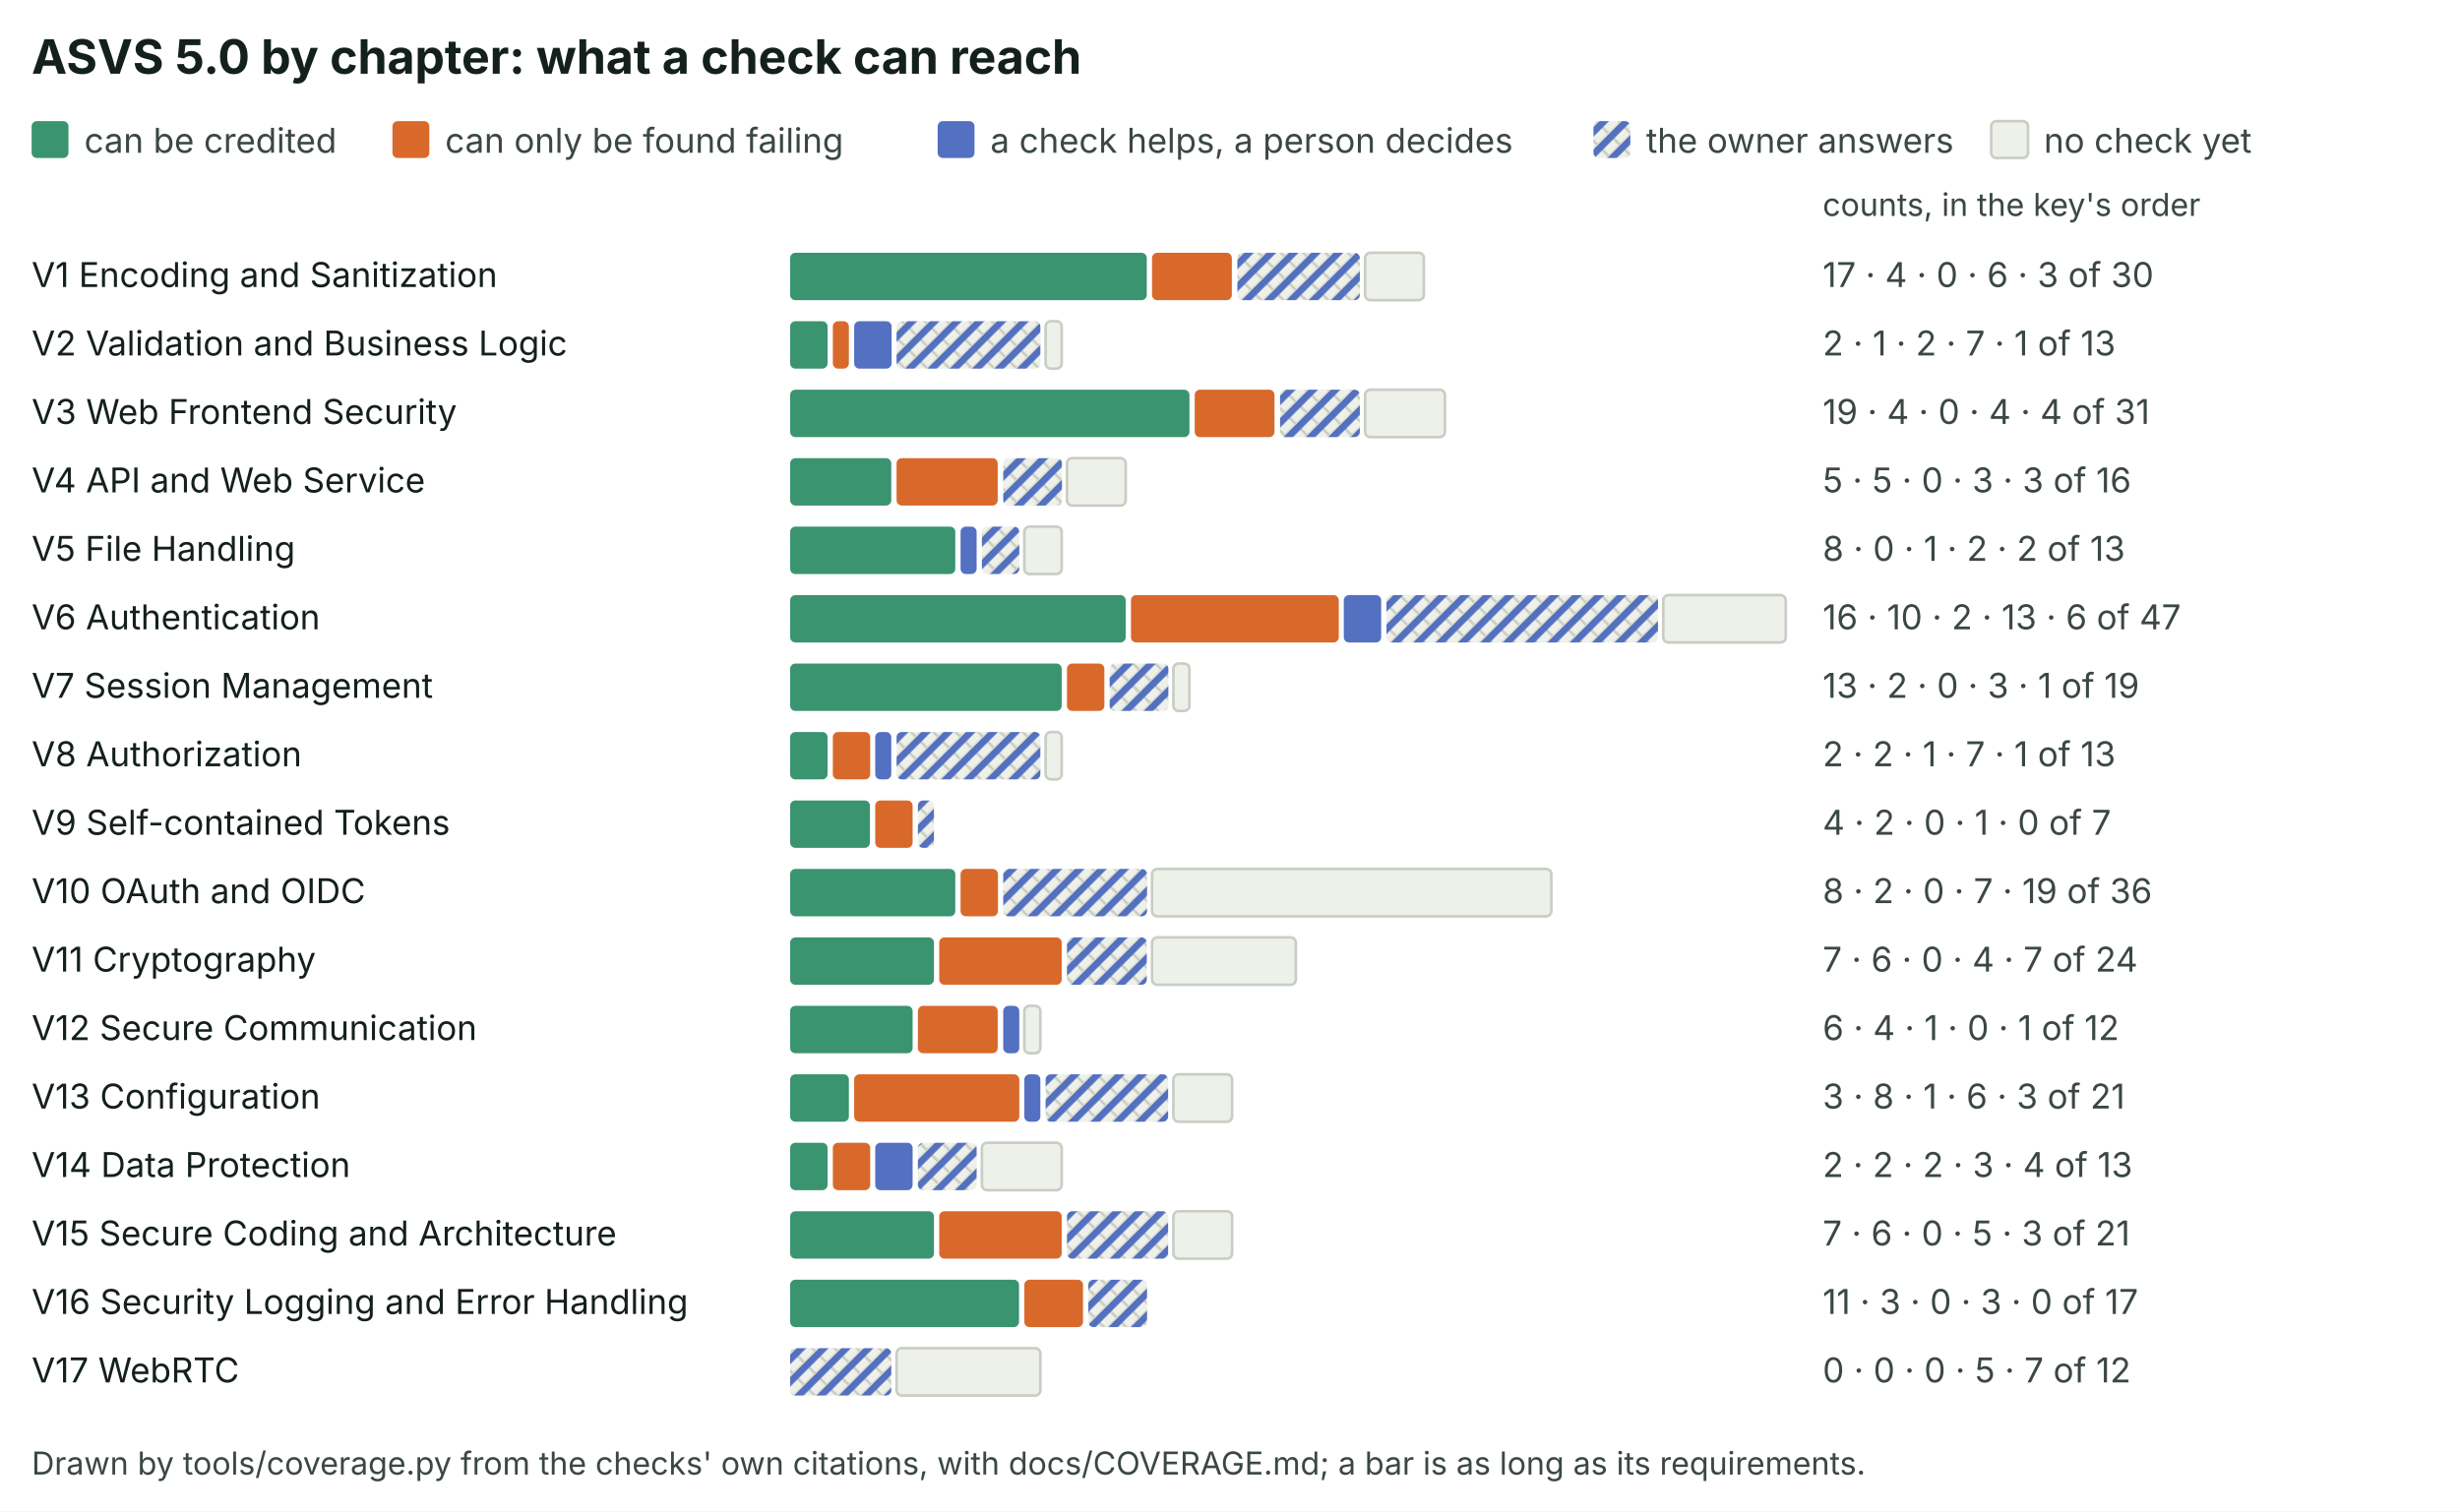
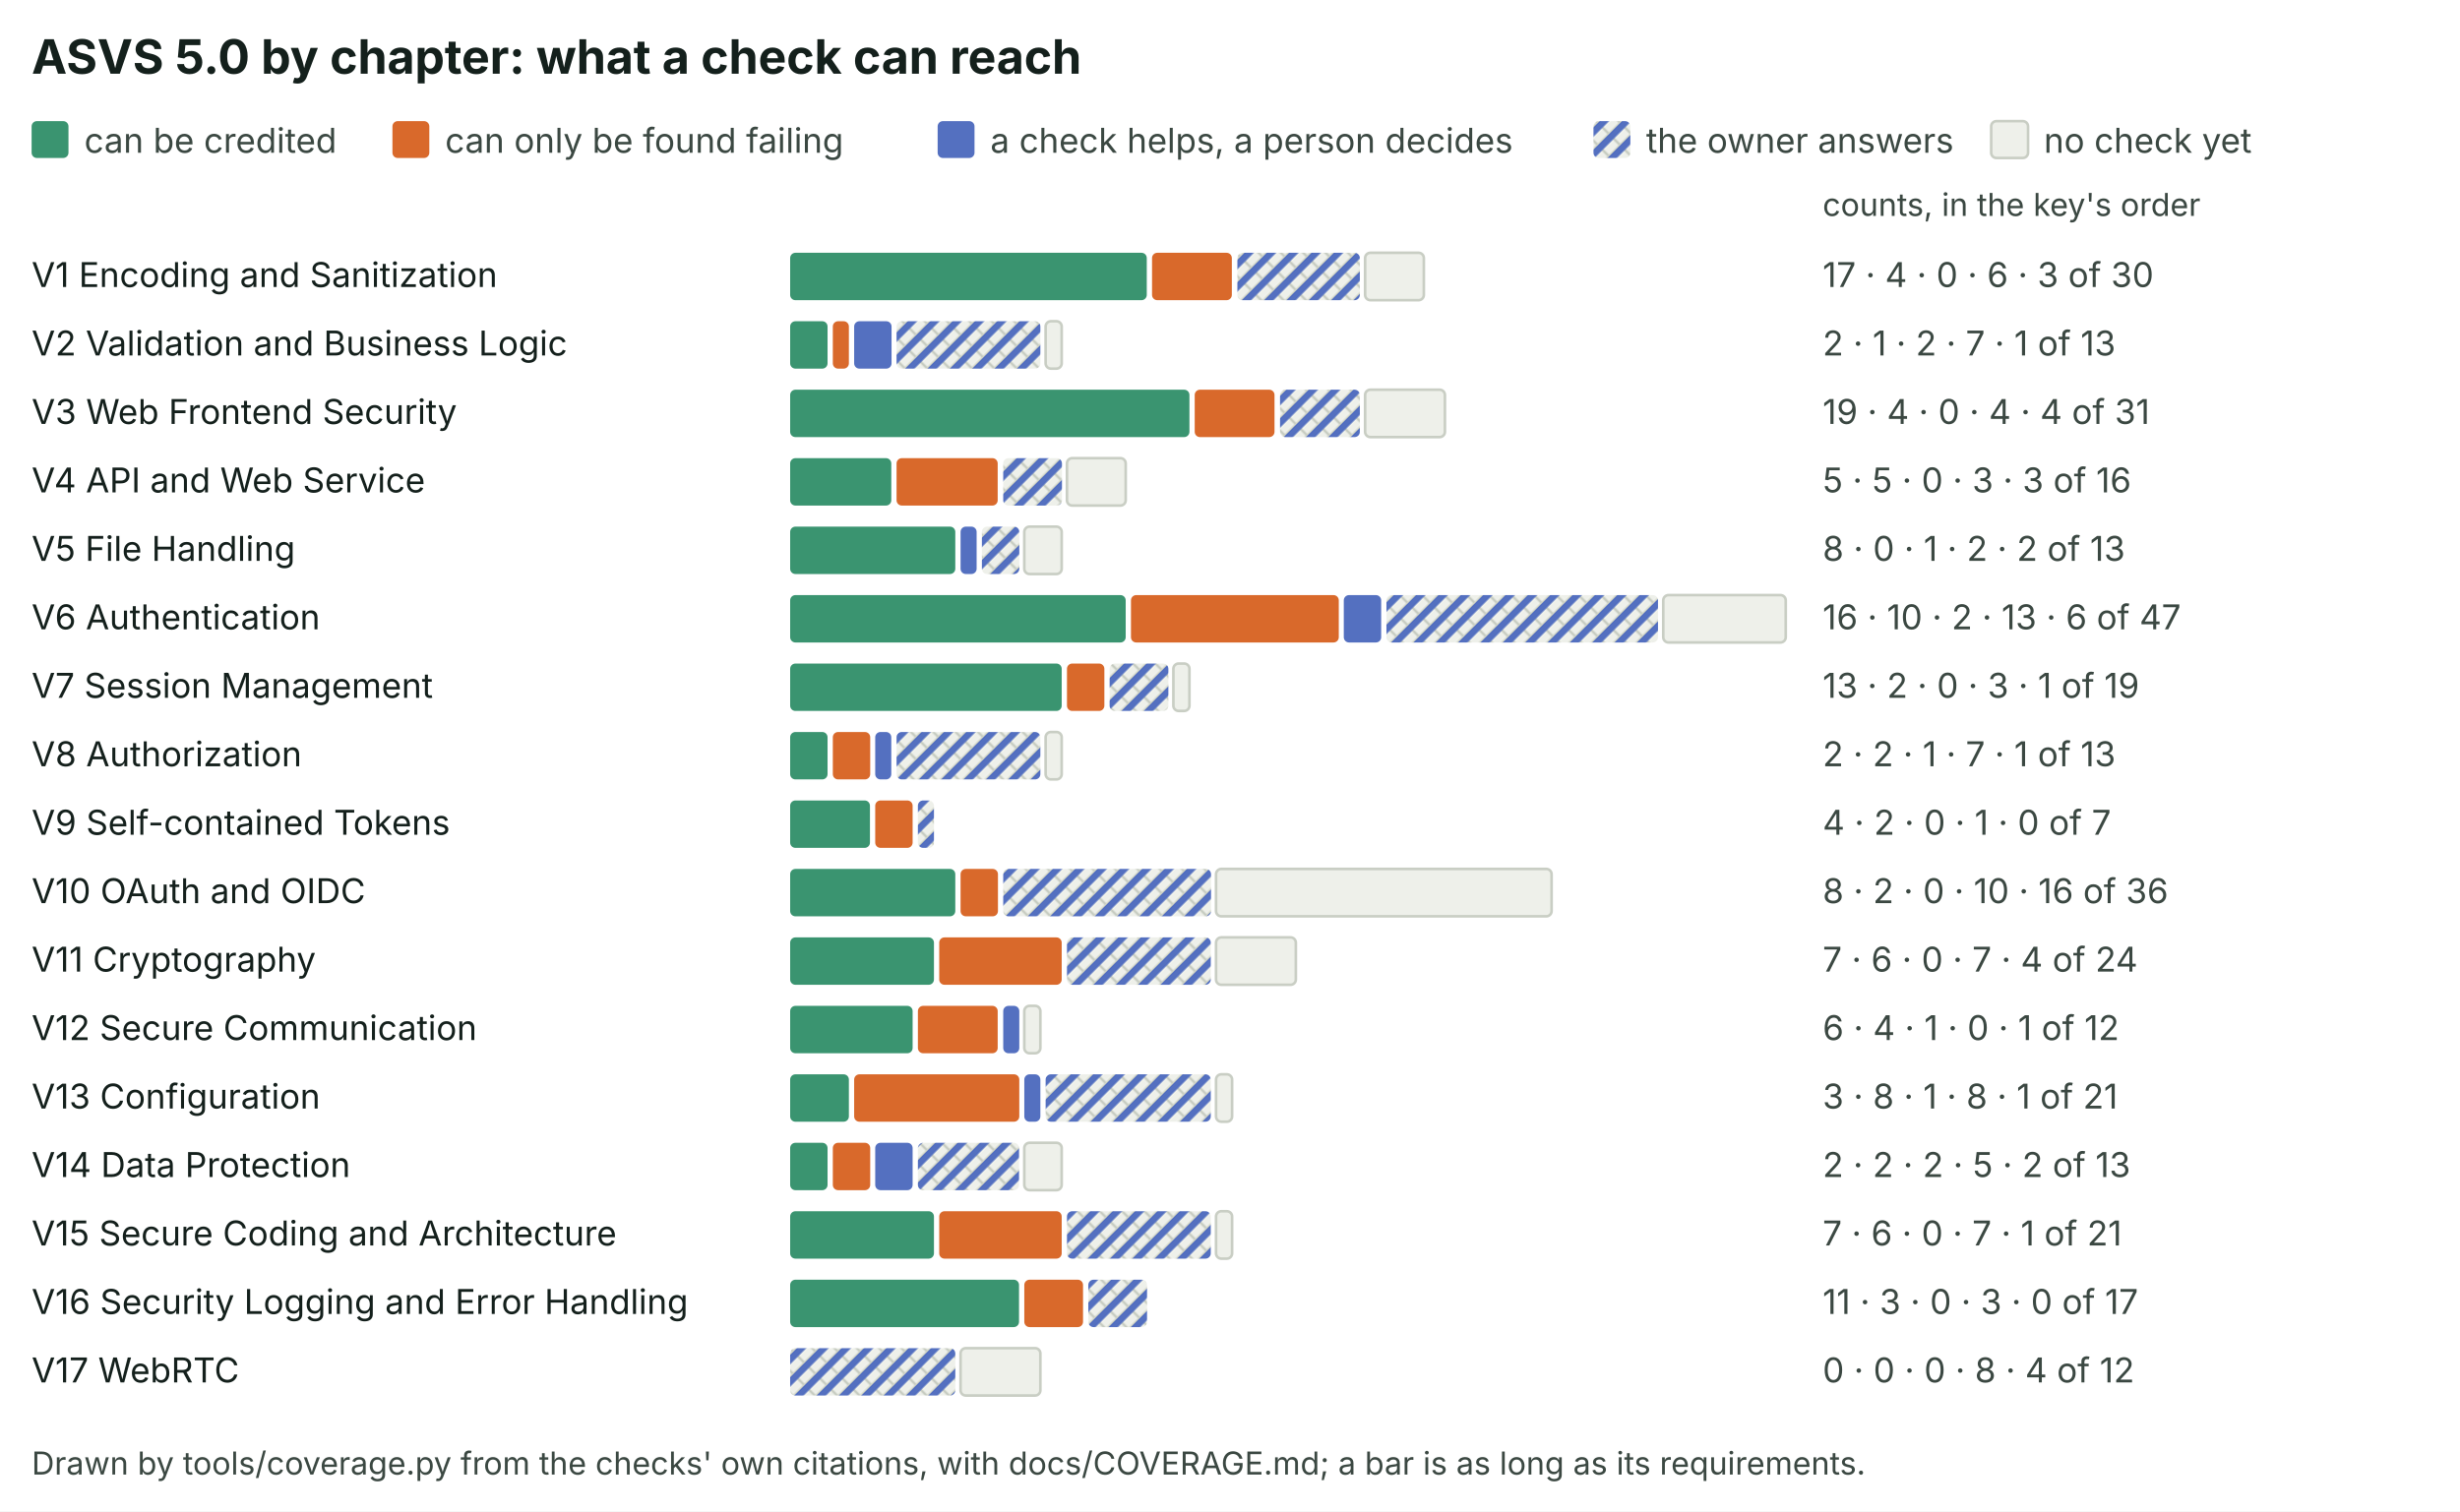
<svg xmlns="http://www.w3.org/2000/svg" viewBox="0 0 934 574" width="934" height="574" role="img" aria-labelledby="t d" font-family="Atkinson Hyperlegible, -apple-system, Segoe UI, sans-serif">
  <style>.bg{fill:#FFFFFF}.ink{fill:#14201C}.soft{fill:#3B4842}.none{fill:#EEF0EA;stroke:#C9CEC4}@media (prefers-color-scheme: dark){.bg{fill:#14201C}.ink{fill:#F3F4EF}.soft{fill:#C9CEC4}.none{fill:#182A23;stroke:#3B4842}}</style>
  <defs>
    <pattern id="owner" width="6" height="6" patternUnits="userSpaceOnUse" patternTransform="rotate(45)">
      <rect class="none" width="6" height="6" />
      <rect width="2.5" height="6" fill="#5470C0" />
    </pattern>
  </defs>
  <rect class="bg" width="934" height="574" />
  <text class="ink" x="12" y="28" font-size="18" font-weight="700">ASVS 5.0 by chapter: what a check can reach</text>
  <rect fill="#3A9470" x="12" y="46" width="14" height="14" rx="2" />
  <text class="soft" x="32" y="58" font-size="13">can be credited</text>
  <rect fill="#D9692B" x="149" y="46" width="14" height="14" rx="2" />
  <text class="soft" x="169" y="58" font-size="13">can only be found failing</text>
  <rect fill="#5470C0" x="356" y="46" width="14" height="14" rx="2" />
  <text class="soft" x="376" y="58" font-size="13">a check helps, a person decides</text>
  <rect fill="url(#owner)" x="605" y="46" width="14" height="14" rx="2" />
  <text class="soft" x="625" y="58" font-size="13">the owner answers</text>
  <rect class="none" x="756" y="46" width="14" height="14" rx="2" />
  <text class="soft" x="776" y="58" font-size="13">no check yet</text>
  <text class="soft" x="692" y="82" font-size="12">counts, in the key's order</text>
  <text class="ink" x="12" y="109" font-size="13">V1 Encoding and Sanitization</text>
  <rect fill="#3A9470" x="300.0" y="96" width="135.4" height="18" rx="2" />
  <rect fill="#D9692B" x="437.4" y="96" width="30.3" height="18" rx="2" />
  <rect fill="url(#owner)" x="469.8" y="96" width="46.5" height="18" rx="2" />
  <rect class="none" x="518.3" y="96" width="22.3" height="18" rx="2" />
  <text class="soft" x="692" y="109" font-size="13">17 · 4 · 0 · 6 · 3  of 30</text>
  <text class="ink" x="12" y="135" font-size="13">V2 Validation and Business Logic</text>
  <rect fill="#3A9470" x="300.0" y="122" width="14.2" height="18" rx="2" />
  <rect fill="#D9692B" x="316.2" y="122" width="6.1" height="18" rx="2" />
  <rect fill="#5470C0" x="324.3" y="122" width="14.2" height="18" rx="2" />
  <rect fill="url(#owner)" x="340.4" y="122" width="54.6" height="18" rx="2" />
  <rect class="none" x="397.0" y="122" width="6.1" height="18" rx="2" />
  <text class="soft" x="692" y="135" font-size="13">2 · 1 · 2 · 7 · 1  of 13</text>
  <text class="ink" x="12" y="161" font-size="13">V3 Web Frontend Security</text>
  <rect fill="#3A9470" x="300.0" y="148" width="151.6" height="18" rx="2" />
  <rect fill="#D9692B" x="453.6" y="148" width="30.3" height="18" rx="2" />
  <rect fill="url(#owner)" x="486.0" y="148" width="30.3" height="18" rx="2" />
  <rect class="none" x="518.3" y="148" width="30.3" height="18" rx="2" />
  <text class="soft" x="692" y="161" font-size="13">19 · 4 · 0 · 4 · 4  of 31</text>
  <text class="ink" x="12" y="187" font-size="13">V4 API and Web Service</text>
  <rect fill="#3A9470" x="300.0" y="174" width="38.4" height="18" rx="2" />
  <rect fill="#D9692B" x="340.4" y="174" width="38.4" height="18" rx="2" />
  <rect fill="url(#owner)" x="380.9" y="174" width="22.3" height="18" rx="2" />
  <rect class="none" x="405.1" y="174" width="22.3" height="18" rx="2" />
  <text class="soft" x="692" y="187" font-size="13">5 · 5 · 0 · 3 · 3  of 16</text>
  <text class="ink" x="12" y="213" font-size="13">V5 File Handling</text>
  <rect fill="#3A9470" x="300.0" y="200" width="62.7" height="18" rx="2" />
  <rect fill="#5470C0" x="364.7" y="200" width="6.1" height="18" rx="2" />
  <rect fill="url(#owner)" x="372.8" y="200" width="14.2" height="18" rx="2" />
  <rect class="none" x="388.9" y="200" width="14.2" height="18" rx="2" />
  <text class="soft" x="692" y="213" font-size="13">8 · 0 · 1 · 2 · 2  of 13</text>
  <text class="ink" x="12" y="239" font-size="13">V6 Authentication</text>
  <rect fill="#3A9470" x="300.0" y="226" width="127.4" height="18" rx="2" />
  <rect fill="#D9692B" x="429.4" y="226" width="78.9" height="18" rx="2" />
  <rect fill="#5470C0" x="510.2" y="226" width="14.2" height="18" rx="2" />
  <rect fill="url(#owner)" x="526.4" y="226" width="103.1" height="18" rx="2" />
  <rect class="none" x="631.5" y="226" width="46.5" height="18" rx="2" />
  <text class="soft" x="692" y="239" font-size="13">16 · 10 · 2 · 13 · 6  of 47</text>
  <text class="ink" x="12" y="265" font-size="13">V7 Session Management</text>
  <rect fill="#3A9470" x="300.0" y="252" width="103.1" height="18" rx="2" />
  <rect fill="#D9692B" x="405.1" y="252" width="14.2" height="18" rx="2" />
  <rect fill="url(#owner)" x="421.3" y="252" width="22.3" height="18" rx="2" />
  <rect class="none" x="445.5" y="252" width="6.1" height="18" rx="2" />
  <text class="soft" x="692" y="265" font-size="13">13 · 2 · 0 · 3 · 1  of 19</text>
  <text class="ink" x="12" y="291" font-size="13">V8 Authorization</text>
  <rect fill="#3A9470" x="300.0" y="278" width="14.2" height="18" rx="2" />
  <rect fill="#D9692B" x="316.2" y="278" width="14.2" height="18" rx="2" />
  <rect fill="#5470C0" x="332.3" y="278" width="6.1" height="18" rx="2" />
  <rect fill="url(#owner)" x="340.4" y="278" width="54.6" height="18" rx="2" />
  <rect class="none" x="397.0" y="278" width="6.1" height="18" rx="2" />
  <text class="soft" x="692" y="291" font-size="13">2 · 2 · 1 · 7 · 1  of 13</text>
  <text class="ink" x="12" y="317" font-size="13">V9 Self-contained Tokens</text>
  <rect fill="#3A9470" x="300.0" y="304" width="30.3" height="18" rx="2" />
  <rect fill="#D9692B" x="332.3" y="304" width="14.2" height="18" rx="2" />
  <rect fill="url(#owner)" x="348.5" y="304" width="6.1" height="18" rx="2" />
  <text class="soft" x="692" y="317" font-size="13">4 · 2 · 0 · 1 · 0  of 7</text>
  <text class="ink" x="12" y="343" font-size="13">V10 OAuth and OIDC</text>
  <rect fill="#3A9470" x="300.0" y="330" width="62.7" height="18" rx="2" />
  <rect fill="#D9692B" x="364.7" y="330" width="14.2" height="18" rx="2" />
-   <rect fill="url(#owner)" x="380.9" y="330" width="54.6" height="18" rx="2" />
-   <rect class="none" x="437.4" y="330" width="151.6" height="18" rx="2" />
-   <text class="soft" x="692" y="343" font-size="13">8 · 2 · 0 · 7 · 19  of 36</text>
+   <rect fill="url(#owner)" x="380.9" y="330" width="78.9" height="18" rx="2" />
+   <rect class="none" x="461.7" y="330" width="127.4" height="18" rx="2" />
+   <text class="soft" x="692" y="343" font-size="13">8 · 2 · 0 · 10 · 16  of 36</text>
  <text class="ink" x="12" y="369" font-size="13">V11 Cryptography</text>
  <rect fill="#3A9470" x="300.0" y="356" width="54.6" height="18" rx="2" />
  <rect fill="#D9692B" x="356.6" y="356" width="46.5" height="18" rx="2" />
-   <rect fill="url(#owner)" x="405.1" y="356" width="30.3" height="18" rx="2" />
-   <rect class="none" x="437.4" y="356" width="54.6" height="18" rx="2" />
-   <text class="soft" x="692" y="369" font-size="13">7 · 6 · 0 · 4 · 7  of 24</text>
+   <rect fill="url(#owner)" x="405.1" y="356" width="54.6" height="18" rx="2" />
+   <rect class="none" x="461.7" y="356" width="30.3" height="18" rx="2" />
+   <text class="soft" x="692" y="369" font-size="13">7 · 6 · 0 · 7 · 4  of 24</text>
  <text class="ink" x="12" y="395" font-size="13">V12 Secure Communication</text>
  <rect fill="#3A9470" x="300.0" y="382" width="46.5" height="18" rx="2" />
  <rect fill="#D9692B" x="348.5" y="382" width="30.3" height="18" rx="2" />
  <rect fill="#5470C0" x="380.9" y="382" width="6.1" height="18" rx="2" />
  <rect class="none" x="388.9" y="382" width="6.1" height="18" rx="2" />
  <text class="soft" x="692" y="395" font-size="13">6 · 4 · 1 · 0 · 1  of 12</text>
  <text class="ink" x="12" y="421" font-size="13">V13 Configuration</text>
  <rect fill="#3A9470" x="300.0" y="408" width="22.3" height="18" rx="2" />
  <rect fill="#D9692B" x="324.3" y="408" width="62.7" height="18" rx="2" />
  <rect fill="#5470C0" x="388.9" y="408" width="6.1" height="18" rx="2" />
-   <rect fill="url(#owner)" x="397.0" y="408" width="46.5" height="18" rx="2" />
-   <rect class="none" x="445.5" y="408" width="22.3" height="18" rx="2" />
-   <text class="soft" x="692" y="421" font-size="13">3 · 8 · 1 · 6 · 3  of 21</text>
+   <rect fill="url(#owner)" x="397.0" y="408" width="62.7" height="18" rx="2" />
+   <rect class="none" x="461.7" y="408" width="6.1" height="18" rx="2" />
+   <text class="soft" x="692" y="421" font-size="13">3 · 8 · 1 · 8 · 1  of 21</text>
  <text class="ink" x="12" y="447" font-size="13">V14 Data Protection</text>
  <rect fill="#3A9470" x="300.0" y="434" width="14.2" height="18" rx="2" />
  <rect fill="#D9692B" x="316.2" y="434" width="14.2" height="18" rx="2" />
  <rect fill="#5470C0" x="332.3" y="434" width="14.2" height="18" rx="2" />
-   <rect fill="url(#owner)" x="348.5" y="434" width="22.3" height="18" rx="2" />
-   <rect class="none" x="372.8" y="434" width="30.3" height="18" rx="2" />
-   <text class="soft" x="692" y="447" font-size="13">2 · 2 · 2 · 3 · 4  of 13</text>
+   <rect fill="url(#owner)" x="348.5" y="434" width="38.4" height="18" rx="2" />
+   <rect class="none" x="388.9" y="434" width="14.2" height="18" rx="2" />
+   <text class="soft" x="692" y="447" font-size="13">2 · 2 · 2 · 5 · 2  of 13</text>
  <text class="ink" x="12" y="473" font-size="13">V15 Secure Coding and Architecture</text>
  <rect fill="#3A9470" x="300.0" y="460" width="54.6" height="18" rx="2" />
  <rect fill="#D9692B" x="356.6" y="460" width="46.5" height="18" rx="2" />
-   <rect fill="url(#owner)" x="405.1" y="460" width="38.4" height="18" rx="2" />
-   <rect class="none" x="445.5" y="460" width="22.3" height="18" rx="2" />
-   <text class="soft" x="692" y="473" font-size="13">7 · 6 · 0 · 5 · 3  of 21</text>
+   <rect fill="url(#owner)" x="405.1" y="460" width="54.6" height="18" rx="2" />
+   <rect class="none" x="461.7" y="460" width="6.1" height="18" rx="2" />
+   <text class="soft" x="692" y="473" font-size="13">7 · 6 · 0 · 7 · 1  of 21</text>
  <text class="ink" x="12" y="499" font-size="13">V16 Security Logging and Error Handling</text>
  <rect fill="#3A9470" x="300.0" y="486" width="86.9" height="18" rx="2" />
  <rect fill="#D9692B" x="388.9" y="486" width="22.3" height="18" rx="2" />
  <rect fill="url(#owner)" x="413.2" y="486" width="22.3" height="18" rx="2" />
  <text class="soft" x="692" y="499" font-size="13">11 · 3 · 0 · 3 · 0  of 17</text>
  <text class="ink" x="12" y="525" font-size="13">V17 WebRTC</text>
-   <rect fill="url(#owner)" x="300.0" y="512" width="38.4" height="18" rx="2" />
-   <rect class="none" x="340.4" y="512" width="54.6" height="18" rx="2" />
-   <text class="soft" x="692" y="525" font-size="13">0 · 0 · 0 · 5 · 7  of 12</text>
+   <rect fill="url(#owner)" x="300.0" y="512" width="62.7" height="18" rx="2" />
+   <rect class="none" x="364.7" y="512" width="30.3" height="18" rx="2" />
+   <text class="soft" x="692" y="525" font-size="13">0 · 0 · 0 · 8 · 4  of 12</text>
  <text class="soft" x="12" y="560" font-size="12">Drawn by tools/coverage.py from the checks' own citations, with docs/COVERAGE.md; a bar is as long as its requirements.</text>
</svg>
